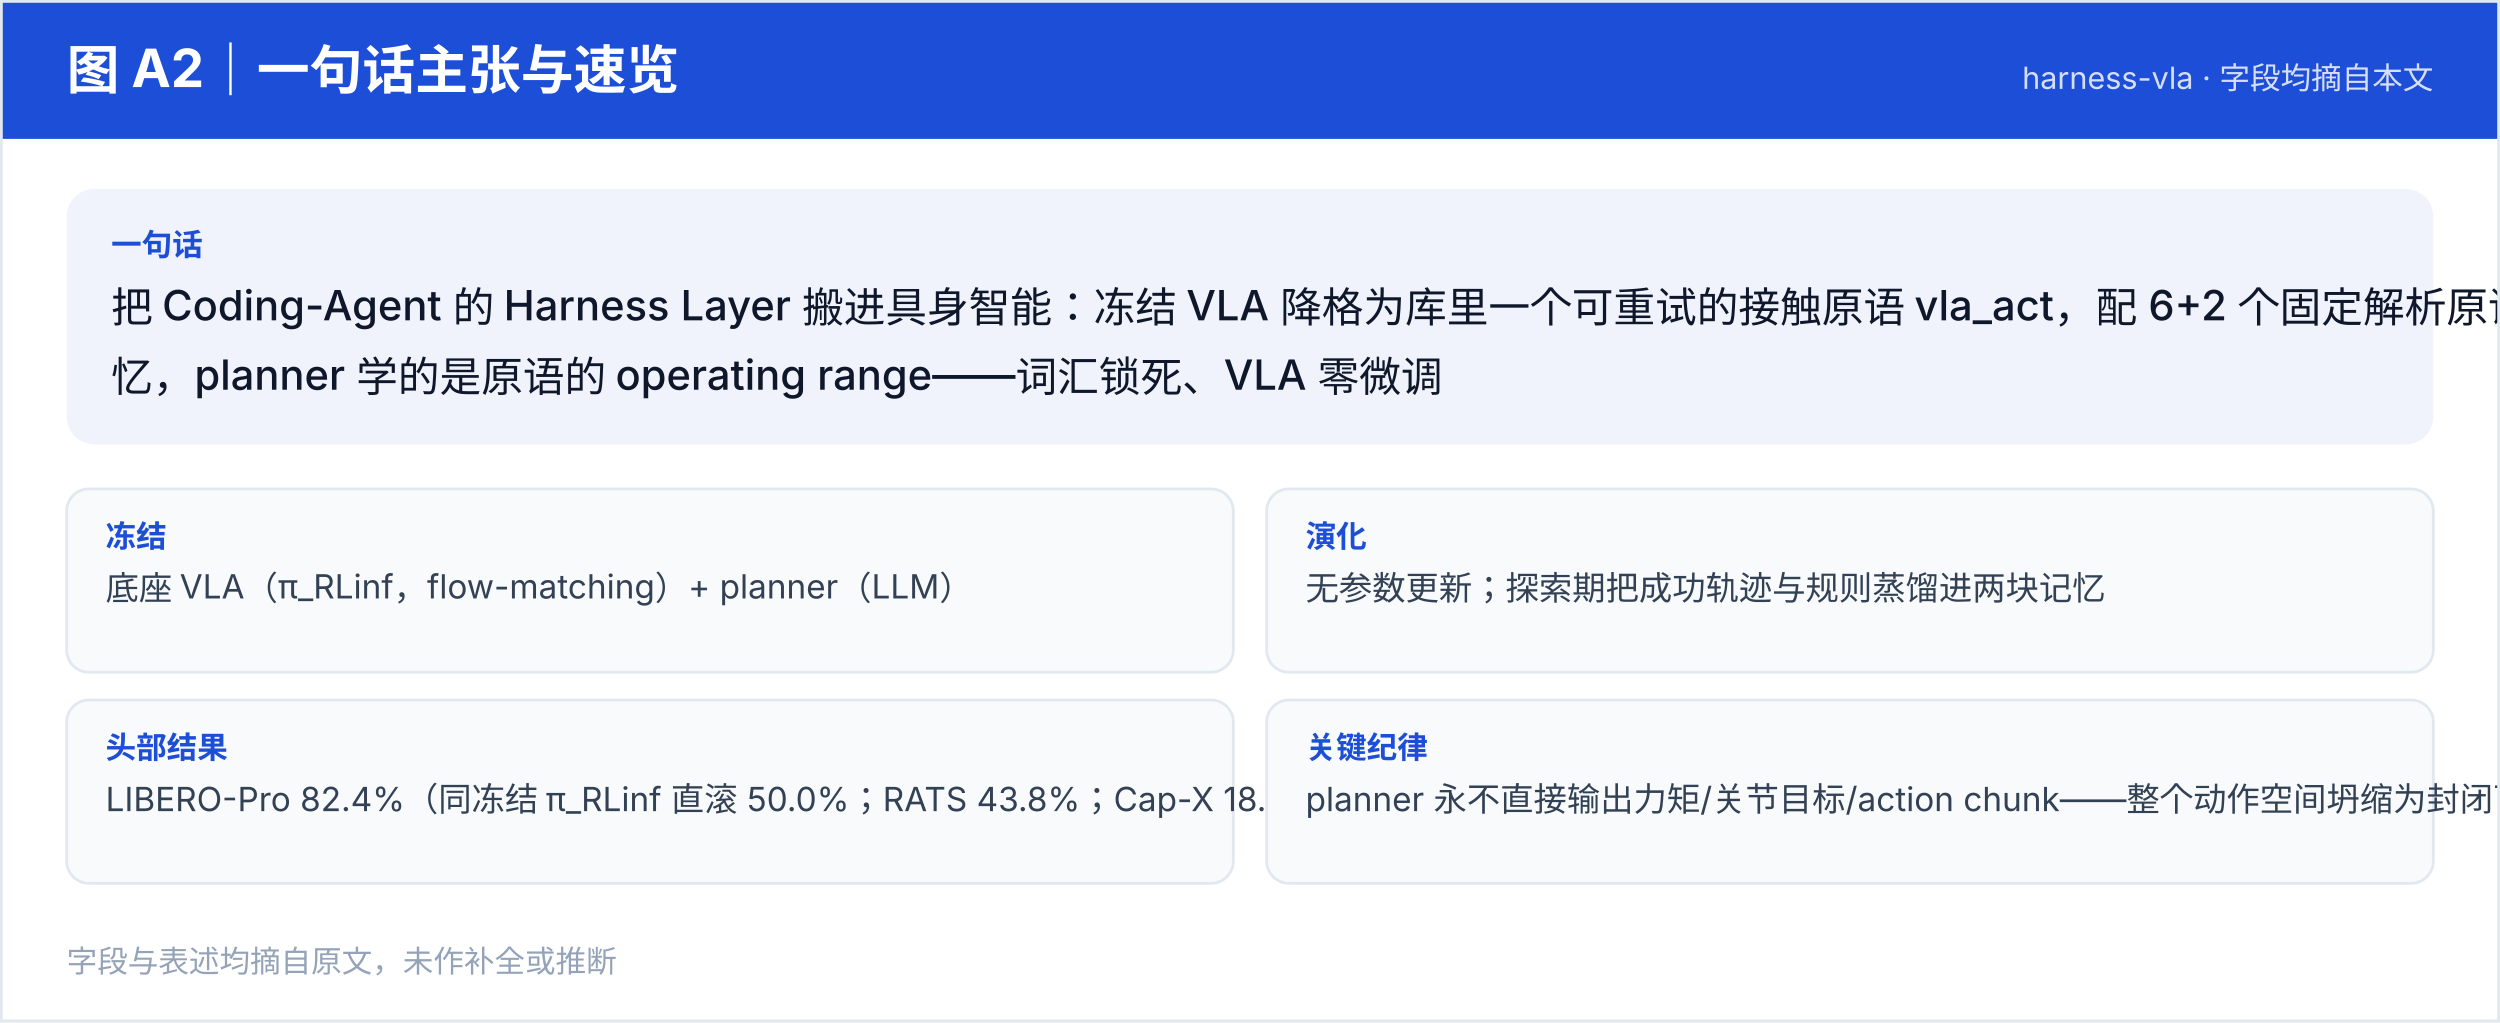
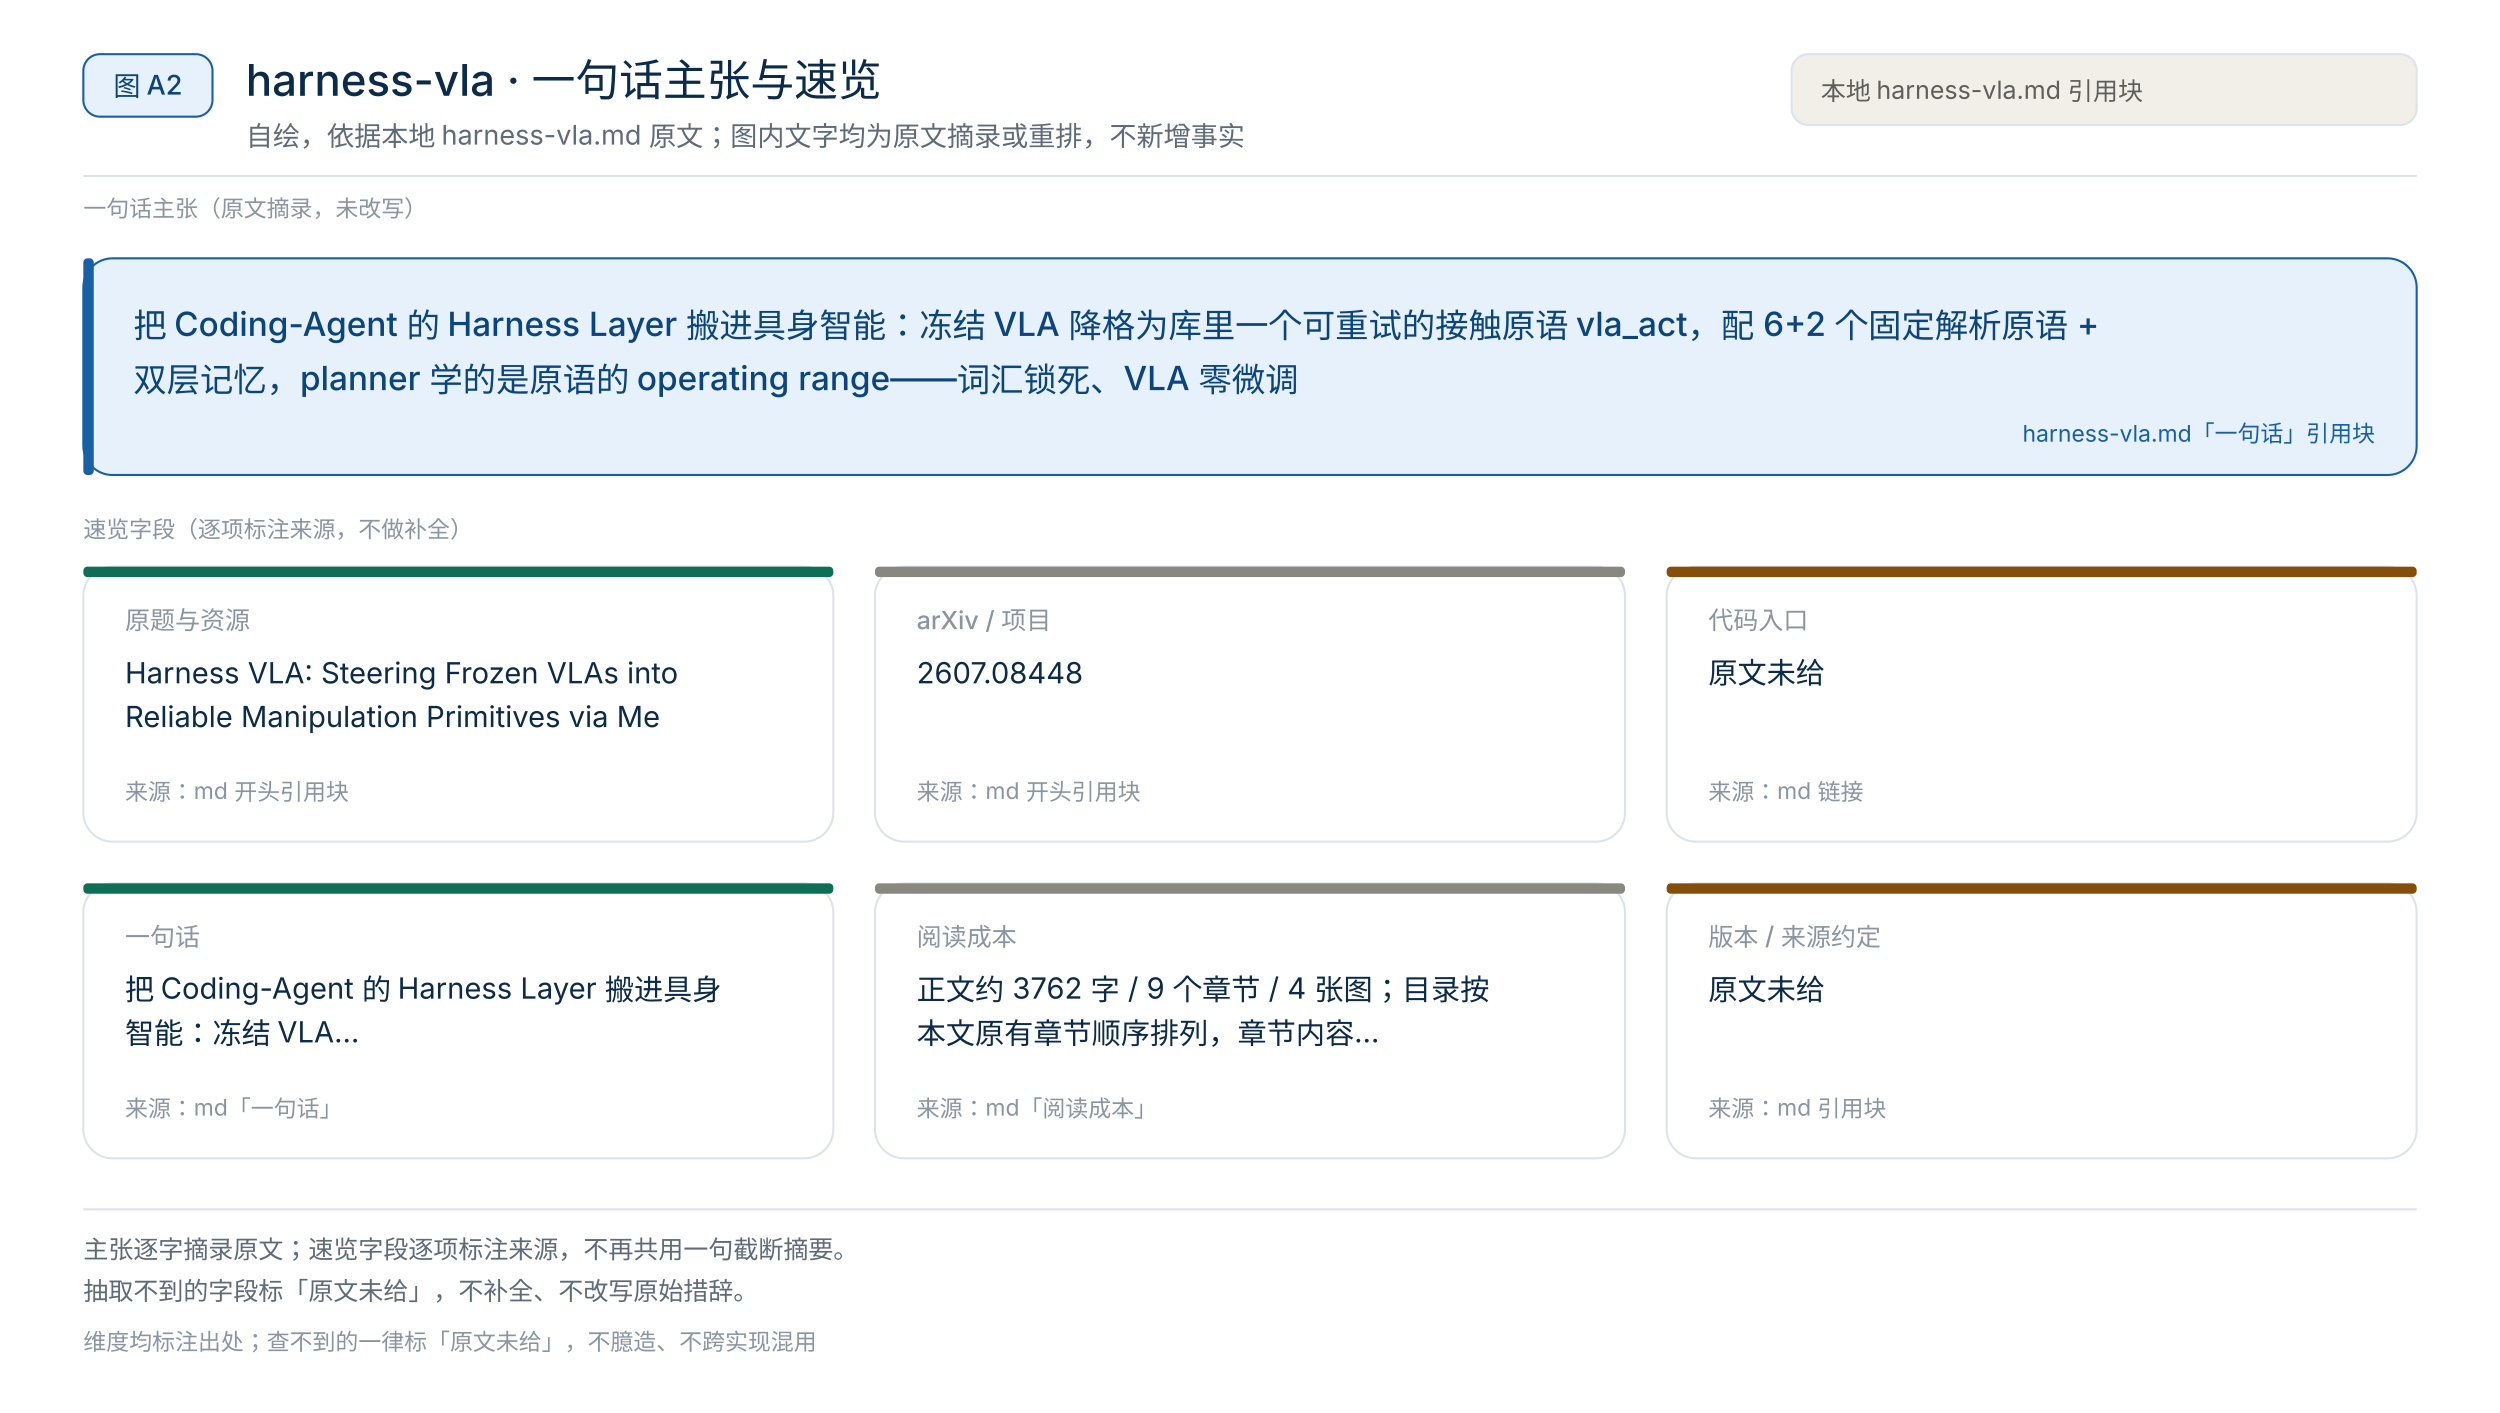
- <svg xmlns="http://www.w3.org/2000/svg" viewBox="0 0 900 368" width="900" height="368" font-family="PingFang SC, -apple-system, BlinkMacSystemFont, Microsoft YaHei, sans-serif">
-   <rect width="900" height="368" fill="#ffffff" />
-   <rect x="0" y="0" width="900" height="50" fill="#1d4ed8" />
-   <text x="24" y="32" font-size="19" fill="#ffffff" font-weight="700" text-anchor="start">图 A2｜一句话主张与速览</text>
-   <text x="876" y="32" font-size="11" fill="#ffffff" font-weight="400" text-anchor="end" opacity="0.82">harness-vla · 字段均摘自本文</text>
-   <rect x="24" y="68" width="852" height="92" rx="10" fill="#1d4ed8" opacity="0.07" />
-   <text x="40" y="92" font-size="11" fill="#1d4ed8" font-weight="700" text-anchor="start">一句话</text>
-   <text x="40" y="116" font-size="15" fill="#0f172a" font-weight="500" text-anchor="start">把 Coding-Agent 的 Harness Layer 搬进具身智能：冻结 VLA 降格为库里一个可重试的接触原语 vla_act，配 6+2 个固定解析原语 + 双层记</text>
-   <text x="40" y="141" font-size="15" fill="#0f172a" font-weight="500" text-anchor="start">忆，planner 学的是原语的 operating range——词汇锁死、VLA 零微调</text>
-   <rect x="24" y="176" width="420" height="66" rx="8" fill="#f8fafc" stroke="#e2e8f0" />
-   <text x="38" y="197" font-size="11" fill="#1d4ed8" font-weight="700" text-anchor="start">冻结</text>
-   <text x="38" y="216" font-size="12" fill="#334155" font-weight="400" text-anchor="start">底座 VLA（π_RLinf，flow-matching）+ planner（LLM）</text>
-   <rect x="456" y="176" width="420" height="66" rx="8" fill="#f8fafc" stroke="#e2e8f0" />
-   <text x="470" y="197" font-size="11" fill="#1d4ed8" font-weight="700" text-anchor="start">演化</text>
-   <text x="470" y="216" font-size="12" fill="#334155" font-weight="400" text-anchor="start">无参数更新；探索期把成功轨迹与规则蒸馏进两块记忆</text>
-   <rect x="24" y="252" width="420" height="66" rx="8" fill="#f8fafc" stroke="#e2e8f0" />
-   <text x="38" y="273" font-size="11" fill="#1d4ed8" font-weight="700" text-anchor="start">头部结果</text>
-   <text x="38" y="292" font-size="12" fill="#334155" font-weight="400" text-anchor="start">LIBERO-Pro 82.4%（同冻结 π_RLinf 直滚 50.0%；RATS 43.8%；Cap-X 18.2%）</text>
-   <rect x="456" y="252" width="420" height="66" rx="8" fill="#f8fafc" stroke="#e2e8f0" />
-   <text x="470" y="273" font-size="11" fill="#1d4ed8" font-weight="700" text-anchor="start">关键纪律</text>
-   <text x="470" y="292" font-size="12" fill="#334155" font-weight="400" text-anchor="start">planner 永不直接输出力矩/关节目标/action chunk——整个动作空间坍缩为封闭可审计的 JSON 契约</text>
-   <text x="24" y="350" font-size="11" fill="#94a3b8" font-weight="400" text-anchor="start">字段与表述均摘自原文，未作补全或推断</text>
-   <rect x="0.5" y="0.5" width="899" height="367" fill="none" stroke="#e2e8f0" />
+ <svg xmlns="http://www.w3.org/2000/svg" width="1200" height="678" viewBox="0 0 1200 678" role="img">
+   <defs>
+     <marker id="arrow" viewBox="0 0 10 10" refX="8" refY="5" markerWidth="6" markerHeight="6" orient="auto-start-reverse">
+       <path d="M2 1L8 5L2 9" fill="none" stroke="#185FA5" stroke-width="1.6" stroke-linecap="round" stroke-linejoin="round" />
+     </marker>
+   </defs>
+   <rect x="0" y="0" width="1200" height="678" rx="0" fill="#FFFFFF" stroke="#FFFFFF" stroke-width="1" />
+   <text x="118" y="46" font-family="-apple-system,BlinkMacSystemFont,'PingFang SC','Microsoft YaHei',sans-serif" font-size="21" font-weight="500" fill="#0C2B4A" text-anchor="start">harness-vla · 一句话主张与速览</text>
+   <text x="118" y="70" font-family="-apple-system,BlinkMacSystemFont,'PingFang SC','Microsoft YaHei',sans-serif" font-size="13" font-weight="400" fill="#5F6B7A" text-anchor="start">自绘，依据本地 harness-vla.md 原文；图内文字均为原文摘录或重排，不新增事实</text>
+   <rect x="40" y="84" width="1120" height="1" rx="0" fill="#DDE3EC" stroke="#DDE3EC" stroke-width="0" />
+   <rect x="860" y="26" width="300" height="34" rx="8" fill="#F1EFE8" stroke="#DDE3EC" stroke-width="1" />
+   <text x="874" y="48" font-family="-apple-system,BlinkMacSystemFont,'PingFang SC','Microsoft YaHei',sans-serif" font-size="12" font-weight="400" fill="#5F5E5A" text-anchor="start">本地 harness-vla.md 引用块</text>
+   <rect x="40" y="26" width="62" height="30" rx="8" fill="#E6F1FB" stroke="#185FA5" stroke-width="1" />
+   <text x="71" y="46" font-family="-apple-system,BlinkMacSystemFont,'PingFang SC','Microsoft YaHei',sans-serif" font-size="13" font-weight="500" fill="#0C447C" text-anchor="middle">图 A2</text>
+   <text x="40" y="104" font-family="-apple-system,BlinkMacSystemFont,'PingFang SC','Microsoft YaHei',sans-serif" font-size="11" font-weight="400" fill="#8A94A3" text-anchor="start">一句话主张（原文摘录，未改写）</text>
+   <rect x="40" y="124" width="1120" height="104" rx="14" fill="#E6F1FB" stroke="#185FA5" stroke-width="1" />
+   <rect x="40" y="124" width="5" height="104" rx="2" fill="#185FA5" stroke="#185FA5" stroke-width="0" />
+   <text x="64" y="162" font-family="-apple-system,BlinkMacSystemFont,'PingFang SC','Microsoft YaHei',sans-serif" font-size="16" font-weight="500" fill="#0C447C" text-anchor="start">把 Coding-Agent 的 Harness Layer 搬进具身智能：冻结 VLA 降格为库里一个可重试的接触原语 vla_act，配 6+2 个固定解析原语 +</text>
+   <text x="64" y="188" font-family="-apple-system,BlinkMacSystemFont,'PingFang SC','Microsoft YaHei',sans-serif" font-size="16" font-weight="500" fill="#0C447C" text-anchor="start"> 双层记忆，planner 学的是原语的 operating range——词汇锁死、VLA 零微调</text>
+   <text x="1140" y="212" font-family="-apple-system,BlinkMacSystemFont,'PingFang SC','Microsoft YaHei',sans-serif" font-size="11" font-weight="400" fill="#185FA5" text-anchor="end">harness-vla.md「一句话」引用块</text>
+   <text x="40" y="258" font-family="-apple-system,BlinkMacSystemFont,'PingFang SC','Microsoft YaHei',sans-serif" font-size="11" font-weight="400" fill="#8A94A3" text-anchor="start">速览字段（逐项标注来源，不做补全）</text>
+   <rect x="40" y="272" width="360" height="132" rx="14" fill="#FFFFFF" stroke="#DDE3EC" stroke-width="1" />
+   <rect x="40" y="272" width="360" height="5" rx="2" fill="#0F6E56" stroke="#0F6E56" stroke-width="0" />
+   <text x="60" y="302" font-family="-apple-system,BlinkMacSystemFont,'PingFang SC','Microsoft YaHei',sans-serif" font-size="12" font-weight="500" fill="#8A94A3" text-anchor="start">原题与资源</text>
+   <text x="60" y="328" font-family="-apple-system,BlinkMacSystemFont,'PingFang SC','Microsoft YaHei',sans-serif" font-size="14" font-weight="400" fill="#0C2B4A" text-anchor="start">Harness VLA: Steering Frozen VLAs into </text>
+   <text x="60" y="349" font-family="-apple-system,BlinkMacSystemFont,'PingFang SC','Microsoft YaHei',sans-serif" font-size="14" font-weight="400" fill="#0C2B4A" text-anchor="start">Reliable Manipulation Primitives via Me</text>
+   <text x="60" y="384" font-family="-apple-system,BlinkMacSystemFont,'PingFang SC','Microsoft YaHei',sans-serif" font-size="11" font-weight="400" fill="#8A94A3" text-anchor="start">来源：md 开头引用块</text>
+   <rect x="420" y="272" width="360" height="132" rx="14" fill="#FFFFFF" stroke="#DDE3EC" stroke-width="1" />
+   <rect x="420" y="272" width="360" height="5" rx="2" fill="#888780" stroke="#888780" stroke-width="0" />
+   <text x="440" y="302" font-family="-apple-system,BlinkMacSystemFont,'PingFang SC','Microsoft YaHei',sans-serif" font-size="12" font-weight="500" fill="#8A94A3" text-anchor="start">arXiv / 项目</text>
+   <text x="440" y="328" font-family="-apple-system,BlinkMacSystemFont,'PingFang SC','Microsoft YaHei',sans-serif" font-size="14" font-weight="400" fill="#0C2B4A" text-anchor="start">2607.08448</text>
+   <text x="440" y="384" font-family="-apple-system,BlinkMacSystemFont,'PingFang SC','Microsoft YaHei',sans-serif" font-size="11" font-weight="400" fill="#8A94A3" text-anchor="start">来源：md 开头引用块</text>
+   <rect x="800" y="272" width="360" height="132" rx="14" fill="#FFFFFF" stroke="#DDE3EC" stroke-width="1" />
+   <rect x="800" y="272" width="360" height="5" rx="2" fill="#854F0B" stroke="#854F0B" stroke-width="0" />
+   <text x="820" y="302" font-family="-apple-system,BlinkMacSystemFont,'PingFang SC','Microsoft YaHei',sans-serif" font-size="12" font-weight="500" fill="#8A94A3" text-anchor="start">代码入口</text>
+   <text x="820" y="328" font-family="-apple-system,BlinkMacSystemFont,'PingFang SC','Microsoft YaHei',sans-serif" font-size="14" font-weight="400" fill="#0C2B4A" text-anchor="start">原文未给</text>
+   <text x="820" y="384" font-family="-apple-system,BlinkMacSystemFont,'PingFang SC','Microsoft YaHei',sans-serif" font-size="11" font-weight="400" fill="#8A94A3" text-anchor="start">来源：md 链接</text>
+   <rect x="40" y="424" width="360" height="132" rx="14" fill="#FFFFFF" stroke="#DDE3EC" stroke-width="1" />
+   <rect x="40" y="424" width="360" height="5" rx="2" fill="#0F6E56" stroke="#0F6E56" stroke-width="0" />
+   <text x="60" y="454" font-family="-apple-system,BlinkMacSystemFont,'PingFang SC','Microsoft YaHei',sans-serif" font-size="12" font-weight="500" fill="#8A94A3" text-anchor="start">一句话</text>
+   <text x="60" y="480" font-family="-apple-system,BlinkMacSystemFont,'PingFang SC','Microsoft YaHei',sans-serif" font-size="14" font-weight="400" fill="#0C2B4A" text-anchor="start">把 Coding-Agent 的 Harness Layer 搬进具身</text>
+   <text x="60" y="501" font-family="-apple-system,BlinkMacSystemFont,'PingFang SC','Microsoft YaHei',sans-serif" font-size="14" font-weight="400" fill="#0C2B4A" text-anchor="start">智能：冻结 VLA…</text>
+   <text x="60" y="536" font-family="-apple-system,BlinkMacSystemFont,'PingFang SC','Microsoft YaHei',sans-serif" font-size="11" font-weight="400" fill="#8A94A3" text-anchor="start">来源：md「一句话」</text>
+   <rect x="420" y="424" width="360" height="132" rx="14" fill="#FFFFFF" stroke="#DDE3EC" stroke-width="1" />
+   <rect x="420" y="424" width="360" height="5" rx="2" fill="#888780" stroke="#888780" stroke-width="0" />
+   <text x="440" y="454" font-family="-apple-system,BlinkMacSystemFont,'PingFang SC','Microsoft YaHei',sans-serif" font-size="12" font-weight="500" fill="#8A94A3" text-anchor="start">阅读成本</text>
+   <text x="440" y="480" font-family="-apple-system,BlinkMacSystemFont,'PingFang SC','Microsoft YaHei',sans-serif" font-size="14" font-weight="400" fill="#0C2B4A" text-anchor="start">正文约 3762 字 / 9 个章节 / 4 张图；目录按</text>
+   <text x="440" y="501" font-family="-apple-system,BlinkMacSystemFont,'PingFang SC','Microsoft YaHei',sans-serif" font-size="14" font-weight="400" fill="#0C2B4A" text-anchor="start">本文原有章节顺序排列，章节内容…</text>
+   <text x="440" y="536" font-family="-apple-system,BlinkMacSystemFont,'PingFang SC','Microsoft YaHei',sans-serif" font-size="11" font-weight="400" fill="#8A94A3" text-anchor="start">来源：md「阅读成本」</text>
+   <rect x="800" y="424" width="360" height="132" rx="14" fill="#FFFFFF" stroke="#DDE3EC" stroke-width="1" />
+   <rect x="800" y="424" width="360" height="5" rx="2" fill="#854F0B" stroke="#854F0B" stroke-width="0" />
+   <text x="820" y="454" font-family="-apple-system,BlinkMacSystemFont,'PingFang SC','Microsoft YaHei',sans-serif" font-size="12" font-weight="500" fill="#8A94A3" text-anchor="start">版本 / 来源约定</text>
+   <text x="820" y="480" font-family="-apple-system,BlinkMacSystemFont,'PingFang SC','Microsoft YaHei',sans-serif" font-size="14" font-weight="400" fill="#0C2B4A" text-anchor="start">原文未给</text>
+   <text x="820" y="536" font-family="-apple-system,BlinkMacSystemFont,'PingFang SC','Microsoft YaHei',sans-serif" font-size="11" font-weight="400" fill="#8A94A3" text-anchor="start">来源：md 引用块</text>
+   <rect x="40" y="580" width="1120" height="1" rx="0" fill="#DDE3EC" stroke="#DDE3EC" stroke-width="0" />
+   <text x="40" y="604" font-family="-apple-system,BlinkMacSystemFont,'PingFang SC','Microsoft YaHei',sans-serif" font-size="12" font-weight="400" fill="#5F6B7A" text-anchor="start">主张逐字摘录原文；速览字段逐项标注来源，不再共用一句截断摘要。</text>
+   <text x="40" y="624" font-family="-apple-system,BlinkMacSystemFont,'PingFang SC','Microsoft YaHei',sans-serif" font-size="12" font-weight="400" fill="#5F6B7A" text-anchor="start">抽取不到的字段标「原文未给」，不补全、不改写原始措辞。</text>
+   <text x="40" y="648" font-family="-apple-system,BlinkMacSystemFont,'PingFang SC','Microsoft YaHei',sans-serif" font-size="11" font-weight="400" fill="#8A94A3" text-anchor="start">维度均标注出处；查不到的一律标「原文未给」，不臆造、不跨实现混用</text>
</svg>
